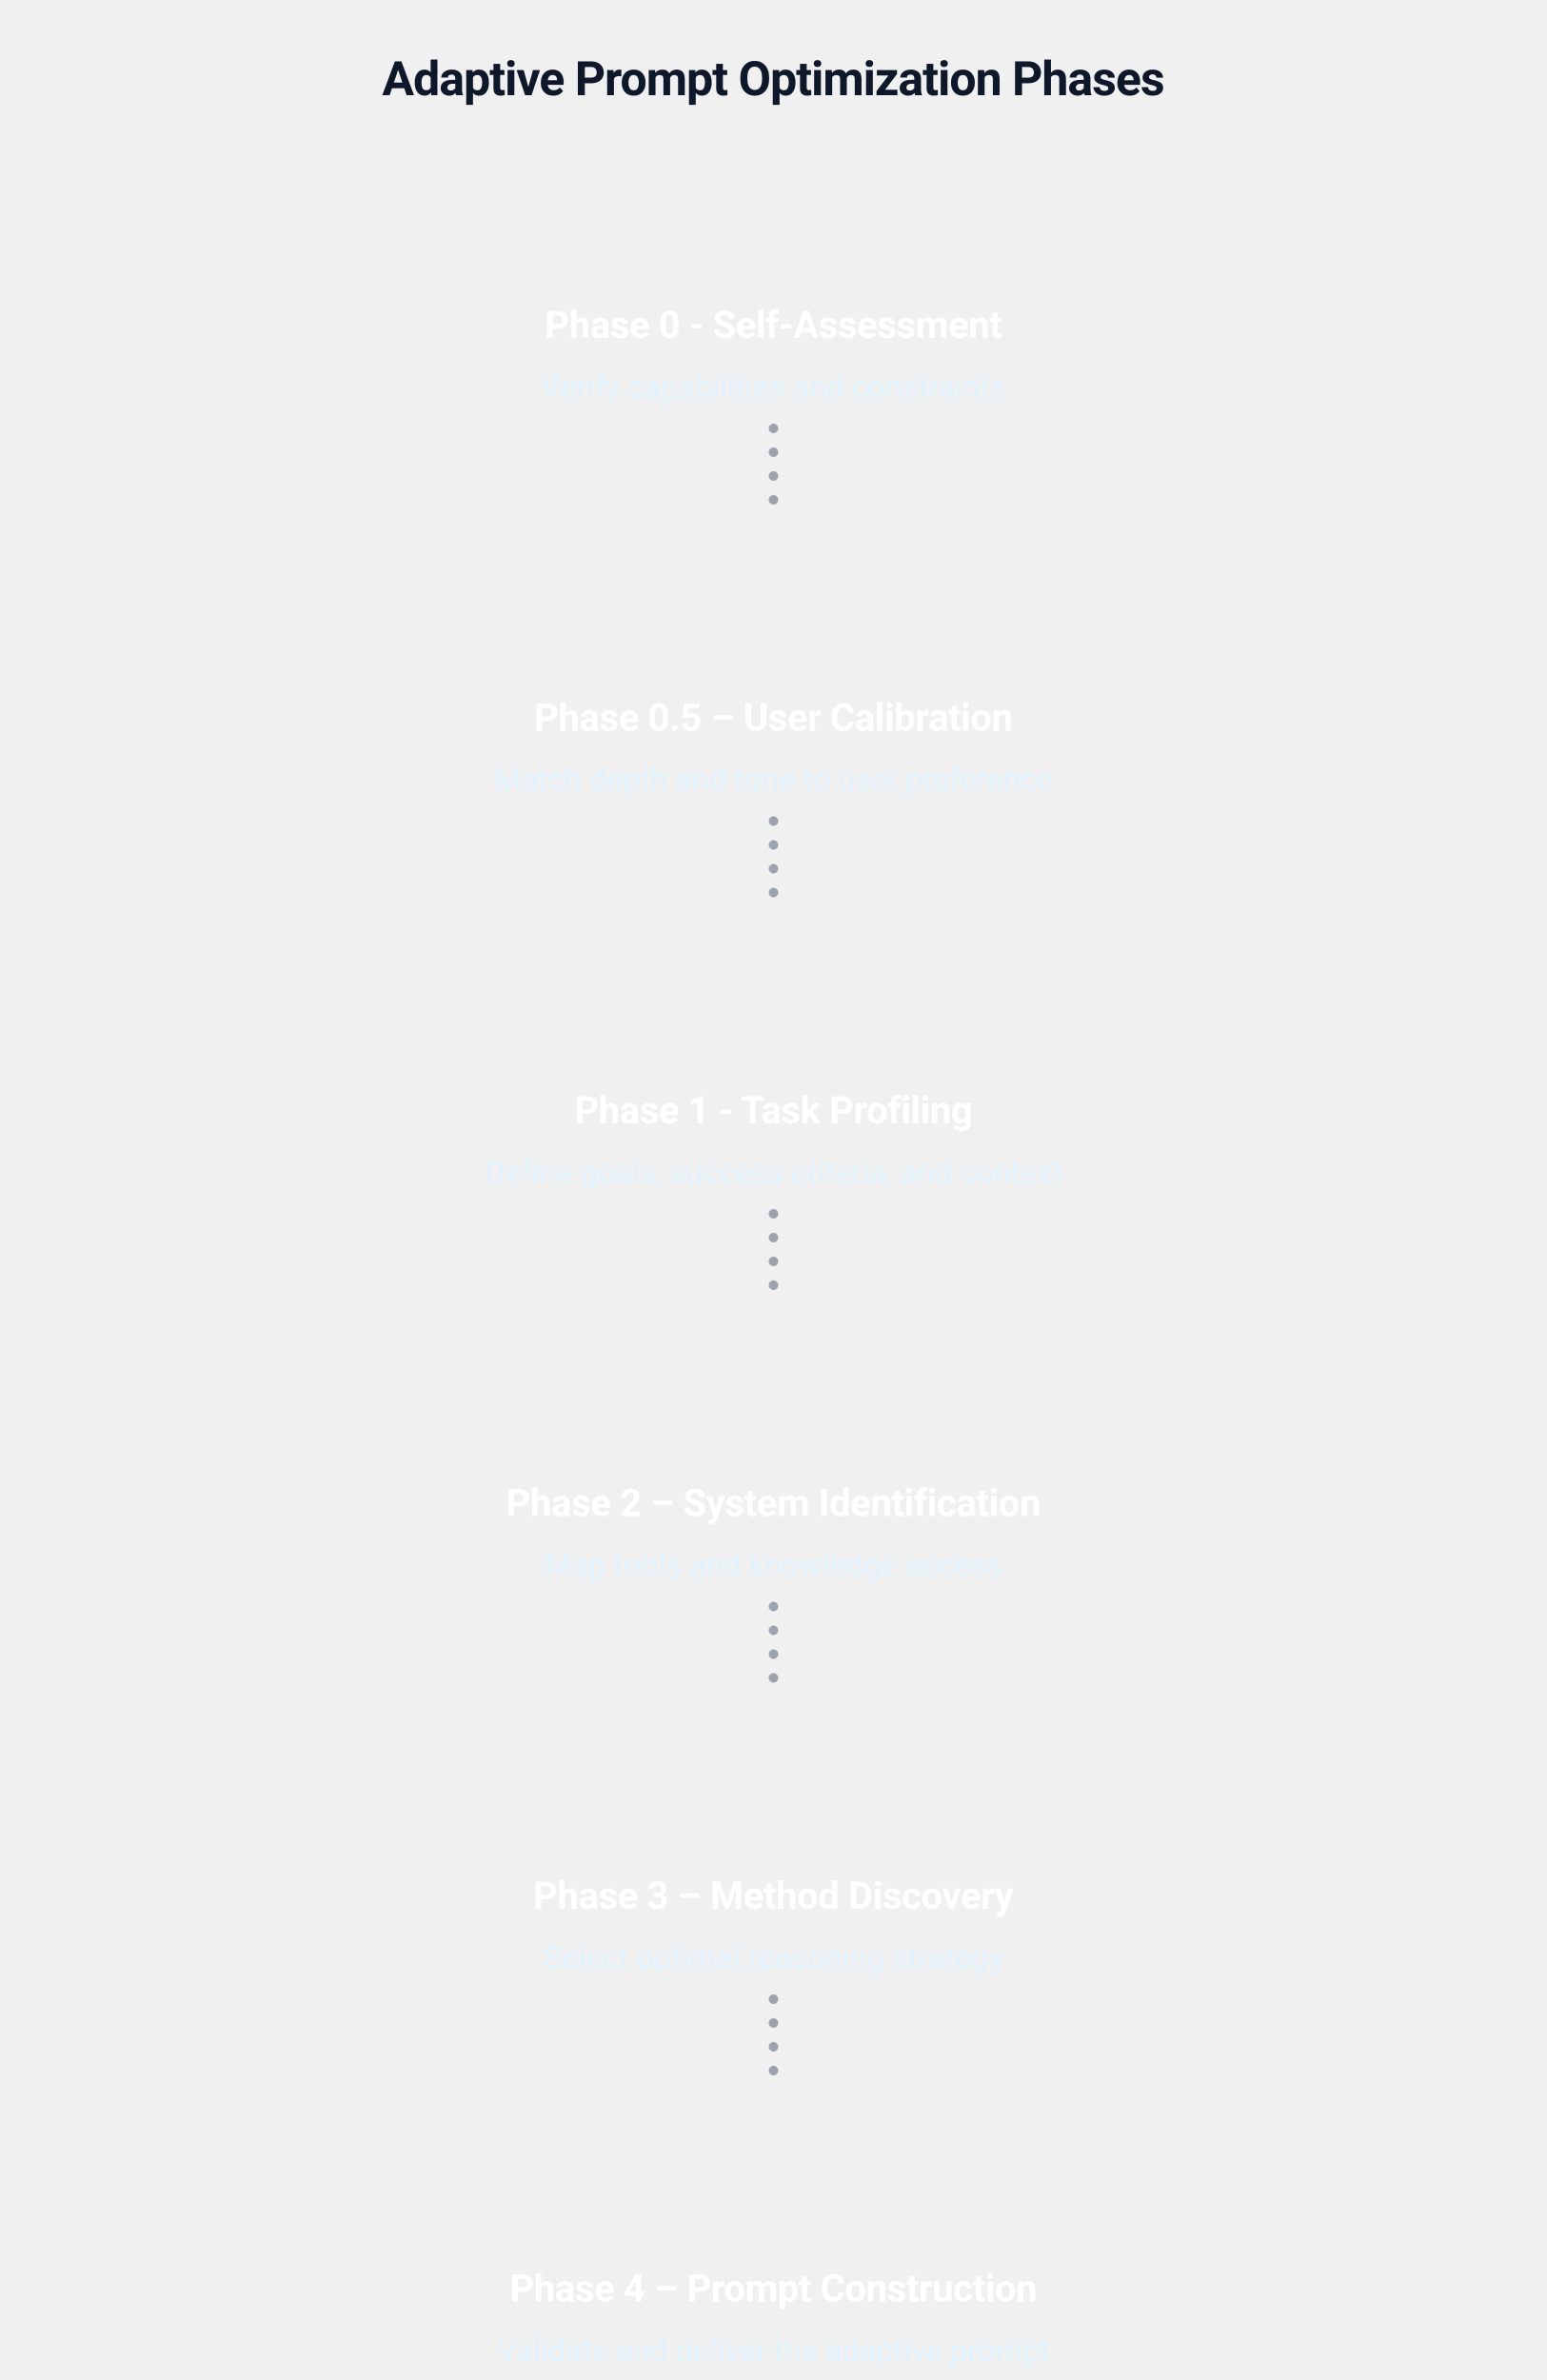
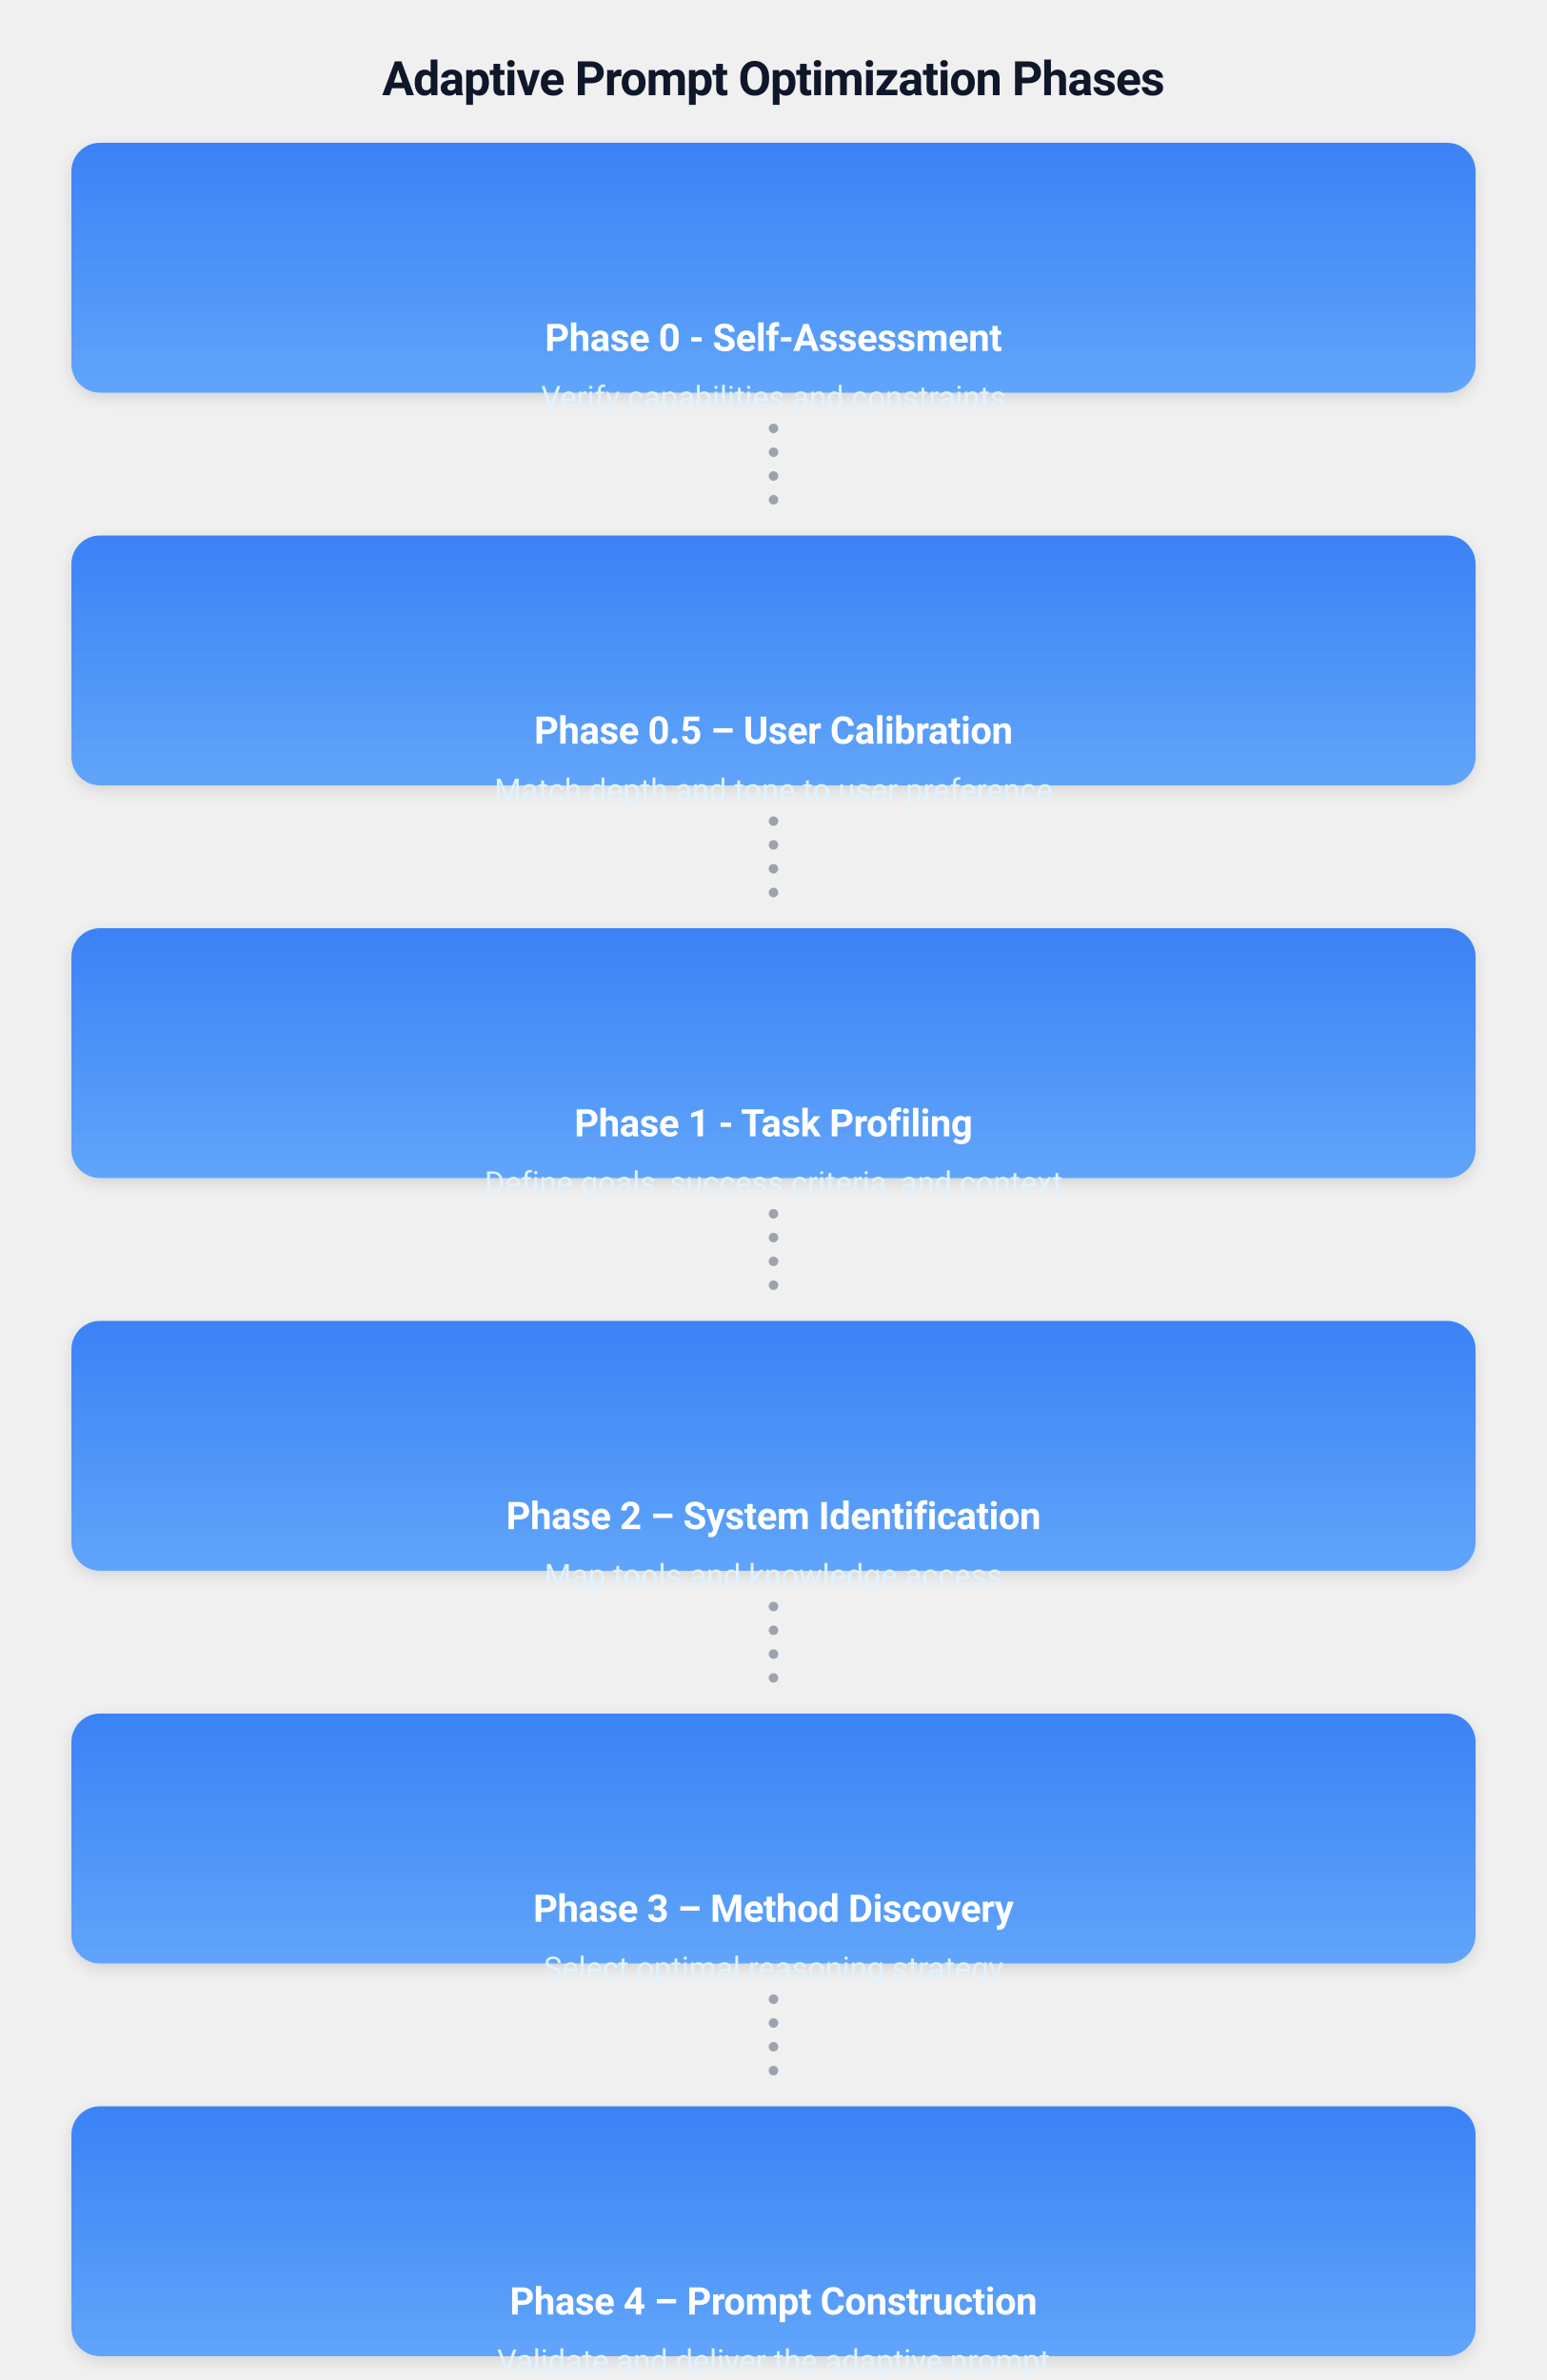
<svg xmlns="http://www.w3.org/2000/svg" width="650" height="1000" viewBox="0 0 650 1000" preserveAspectRatio="xMidYMid meet">
  <defs>
    <linearGradient id="phaseBlueLight" x1="0%" y1="0%" x2="0%" y2="100%">
      <stop offset="0%" stop-color="#3B82F6" stop-opacity="1" />
      <stop offset="100%" stop-color="#60A5FA" stop-opacity="1" />
    </linearGradient>
-     <filter id="shadowLight" x="-2" y="-2" width="104%" height="104%">
-       <feDropShadow dx="0" dy="1" stdDeviation="2" flood-opacity="0.1" flood-color="#000" />
+     <filter id="shadowLight">
+       <feDropShadow dx="0" dy="2" stdDeviation="3" flood-opacity="0.12" flood-color="#000" />
    </filter>
  </defs>
-   <text x="325" y="40" text-anchor="middle" font-family="system-ui, -apple-system, BlinkMacSystemFont, 'Segoe UI', Roboto, sans-serif" font-weight="600" font-size="20" fill="#0F172A" letter-spacing="-0.02em" font-kerning="auto">Adaptive Prompt Optimization Phases</text>
+   <text x="325" y="40" text-anchor="middle" font-family="system-ui, -apple-system, BlinkMacSystemFont, 'Segoe UI', Roboto, sans-serif" font-weight="600" font-size="20" fill="#0F172A" letter-spacing="-0.02em">Adaptive Prompt Optimization Phases</text>
  <g transform="translate(30, 60)">
    <rect width="590" height="105" rx="12" fill="url(#phaseBlueLight)" filter="url(#shadowLight)" />
-     <text x="295" y="82" text-anchor="middle" font-family="system-ui, -apple-system, BlinkMacSystemFont, 'Segoe UI', Roboto, sans-serif" font-weight="600" font-size="16" fill="#FFFFFF" letter-spacing="-0.01em">Phase 0 - Self-Assessment</text>
-     <text x="295" y="107" text-anchor="middle" font-family="system-ui, -apple-system, BlinkMacSystemFont, 'Segoe UI', Roboto, sans-serif" font-weight="400" font-size="13" fill="#E0F2FE">Verify capabilities and constraints</text>
+     <text x="295" y="82" text-anchor="middle" font-family="system-ui, -apple-system, BlinkMacSystemFont, 'Segoe UI', Roboto, sans-serif" font-weight="600" font-size="16" fill="#FFFFFF" letter-spacing="-0.01em" dominant-baseline="central">Phase 0 - Self-Assessment</text>
+     <text x="295" y="107" text-anchor="middle" font-family="system-ui, -apple-system, BlinkMacSystemFont, 'Segoe UI', Roboto, sans-serif" font-weight="400" font-size="13" fill="#E0F2FE" dominant-baseline="central">Verify capabilities and constraints</text>
  </g>
  <circle cx="325" cy="180" r="2" fill="#9CA3AF" />
  <circle cx="325" cy="190" r="2" fill="#9CA3AF" />
  <circle cx="325" cy="200" r="2" fill="#9CA3AF" />
  <circle cx="325" cy="210" r="2" fill="#9CA3AF" />
  <g transform="translate(30, 225)">
    <rect width="590" height="105" rx="12" fill="url(#phaseBlueLight)" filter="url(#shadowLight)" />
-     <text x="295" y="82" text-anchor="middle" font-family="system-ui, -apple-system, BlinkMacSystemFont, 'Segoe UI', Roboto, sans-serif" font-weight="600" font-size="16" fill="#FFFFFF" letter-spacing="-0.01em">Phase 0.5 – User Calibration</text>
-     <text x="295" y="107" text-anchor="middle" font-family="system-ui, -apple-system, BlinkMacSystemFont, 'Segoe UI', Roboto, sans-serif" font-weight="400" font-size="13" fill="#E0F2FE">Match depth and tone to user preference</text>
+     <text x="295" y="82" text-anchor="middle" font-family="system-ui, -apple-system, BlinkMacSystemFont, 'Segoe UI', Roboto, sans-serif" font-weight="600" font-size="16" fill="#FFFFFF" letter-spacing="-0.01em" dominant-baseline="central">Phase 0.5 – User Calibration</text>
+     <text x="295" y="107" text-anchor="middle" font-family="system-ui, -apple-system, BlinkMacSystemFont, 'Segoe UI', Roboto, sans-serif" font-weight="400" font-size="13" fill="#E0F2FE" dominant-baseline="central">Match depth and tone to user preference</text>
  </g>
  <circle cx="325" cy="345" r="2" fill="#9CA3AF" />
  <circle cx="325" cy="355" r="2" fill="#9CA3AF" />
  <circle cx="325" cy="365" r="2" fill="#9CA3AF" />
  <circle cx="325" cy="375" r="2" fill="#9CA3AF" />
  <g transform="translate(30, 390)">
    <rect width="590" height="105" rx="12" fill="url(#phaseBlueLight)" filter="url(#shadowLight)" />
-     <text x="295" y="82" text-anchor="middle" font-family="system-ui, -apple-system, BlinkMacSystemFont, 'Segoe UI', Roboto, sans-serif" font-weight="600" font-size="16" fill="#FFFFFF" letter-spacing="-0.01em">Phase 1 - Task Profiling</text>
-     <text x="295" y="107" text-anchor="middle" font-family="system-ui, -apple-system, BlinkMacSystemFont, 'Segoe UI', Roboto, sans-serif" font-weight="400" font-size="13" fill="#E0F2FE">Define goals, success criteria, and context</text>
+     <text x="295" y="82" text-anchor="middle" font-family="system-ui, -apple-system, BlinkMacSystemFont, 'Segoe UI', Roboto, sans-serif" font-weight="600" font-size="16" fill="#FFFFFF" letter-spacing="-0.01em" dominant-baseline="central">Phase 1 - Task Profiling</text>
+     <text x="295" y="107" text-anchor="middle" font-family="system-ui, -apple-system, BlinkMacSystemFont, 'Segoe UI', Roboto, sans-serif" font-weight="400" font-size="13" fill="#E0F2FE" dominant-baseline="central">Define goals, success criteria, and context</text>
  </g>
  <circle cx="325" cy="510" r="2" fill="#9CA3AF" />
  <circle cx="325" cy="520" r="2" fill="#9CA3AF" />
  <circle cx="325" cy="530" r="2" fill="#9CA3AF" />
  <circle cx="325" cy="540" r="2" fill="#9CA3AF" />
  <g transform="translate(30, 555)">
    <rect width="590" height="105" rx="12" fill="url(#phaseBlueLight)" filter="url(#shadowLight)" />
-     <text x="295" y="82" text-anchor="middle" font-family="system-ui, -apple-system, BlinkMacSystemFont, 'Segoe UI', Roboto, sans-serif" font-weight="600" font-size="16" fill="#FFFFFF" letter-spacing="-0.01em">Phase 2 – System Identification</text>
-     <text x="295" y="107" text-anchor="middle" font-family="system-ui, -apple-system, BlinkMacSystemFont, 'Segoe UI', Roboto, sans-serif" font-weight="400" font-size="13" fill="#E0F2FE">Map tools and knowledge access</text>
+     <text x="295" y="82" text-anchor="middle" font-family="system-ui, -apple-system, BlinkMacSystemFont, 'Segoe UI', Roboto, sans-serif" font-weight="600" font-size="16" fill="#FFFFFF" letter-spacing="-0.01em" dominant-baseline="central">Phase 2 – System Identification</text>
+     <text x="295" y="107" text-anchor="middle" font-family="system-ui, -apple-system, BlinkMacSystemFont, 'Segoe UI', Roboto, sans-serif" font-weight="400" font-size="13" fill="#E0F2FE" dominant-baseline="central">Map tools and knowledge access</text>
  </g>
  <circle cx="325" cy="675" r="2" fill="#9CA3AF" />
  <circle cx="325" cy="685" r="2" fill="#9CA3AF" />
  <circle cx="325" cy="695" r="2" fill="#9CA3AF" />
  <circle cx="325" cy="705" r="2" fill="#9CA3AF" />
  <g transform="translate(30, 720)">
    <rect width="590" height="105" rx="12" fill="url(#phaseBlueLight)" filter="url(#shadowLight)" />
-     <text x="295" y="82" text-anchor="middle" font-family="system-ui, -apple-system, BlinkMacSystemFont, 'Segoe UI', Roboto, sans-serif" font-weight="600" font-size="16" fill="#FFFFFF" letter-spacing="-0.01em">Phase 3 – Method Discovery</text>
-     <text x="295" y="107" text-anchor="middle" font-family="system-ui, -apple-system, BlinkMacSystemFont, 'Segoe UI', Roboto, sans-serif" font-weight="400" font-size="13" fill="#E0F2FE">Select optimal reasoning strategy</text>
+     <text x="295" y="82" text-anchor="middle" font-family="system-ui, -apple-system, BlinkMacSystemFont, 'Segoe UI', Roboto, sans-serif" font-weight="600" font-size="16" fill="#FFFFFF" letter-spacing="-0.01em" dominant-baseline="central">Phase 3 – Method Discovery</text>
+     <text x="295" y="107" text-anchor="middle" font-family="system-ui, -apple-system, BlinkMacSystemFont, 'Segoe UI', Roboto, sans-serif" font-weight="400" font-size="13" fill="#E0F2FE" dominant-baseline="central">Select optimal reasoning strategy</text>
  </g>
  <circle cx="325" cy="840" r="2" fill="#9CA3AF" />
  <circle cx="325" cy="850" r="2" fill="#9CA3AF" />
  <circle cx="325" cy="860" r="2" fill="#9CA3AF" />
  <circle cx="325" cy="870" r="2" fill="#9CA3AF" />
  <g transform="translate(30, 885)">
    <rect width="590" height="105" rx="12" fill="url(#phaseBlueLight)" filter="url(#shadowLight)" />
-     <text x="295" y="82" text-anchor="middle" font-family="system-ui, -apple-system, BlinkMacSystemFont, 'Segoe UI', Roboto, sans-serif" font-weight="600" font-size="16" fill="#FFFFFF" letter-spacing="-0.01em">Phase 4 – Prompt Construction</text>
-     <text x="295" y="107" text-anchor="middle" font-family="system-ui, -apple-system, BlinkMacSystemFont, 'Segoe UI', Roboto, sans-serif" font-weight="400" font-size="13" fill="#E0F2FE">Validate and deliver the adaptive prompt</text>
+     <text x="295" y="82" text-anchor="middle" font-family="system-ui, -apple-system, BlinkMacSystemFont, 'Segoe UI', Roboto, sans-serif" font-weight="600" font-size="16" fill="#FFFFFF" letter-spacing="-0.01em" dominant-baseline="central">Phase 4 – Prompt Construction</text>
+     <text x="295" y="107" text-anchor="middle" font-family="system-ui, -apple-system, BlinkMacSystemFont, 'Segoe UI', Roboto, sans-serif" font-weight="400" font-size="13" fill="#E0F2FE" dominant-baseline="central">Validate and deliver the adaptive prompt</text>
  </g>
</svg>
